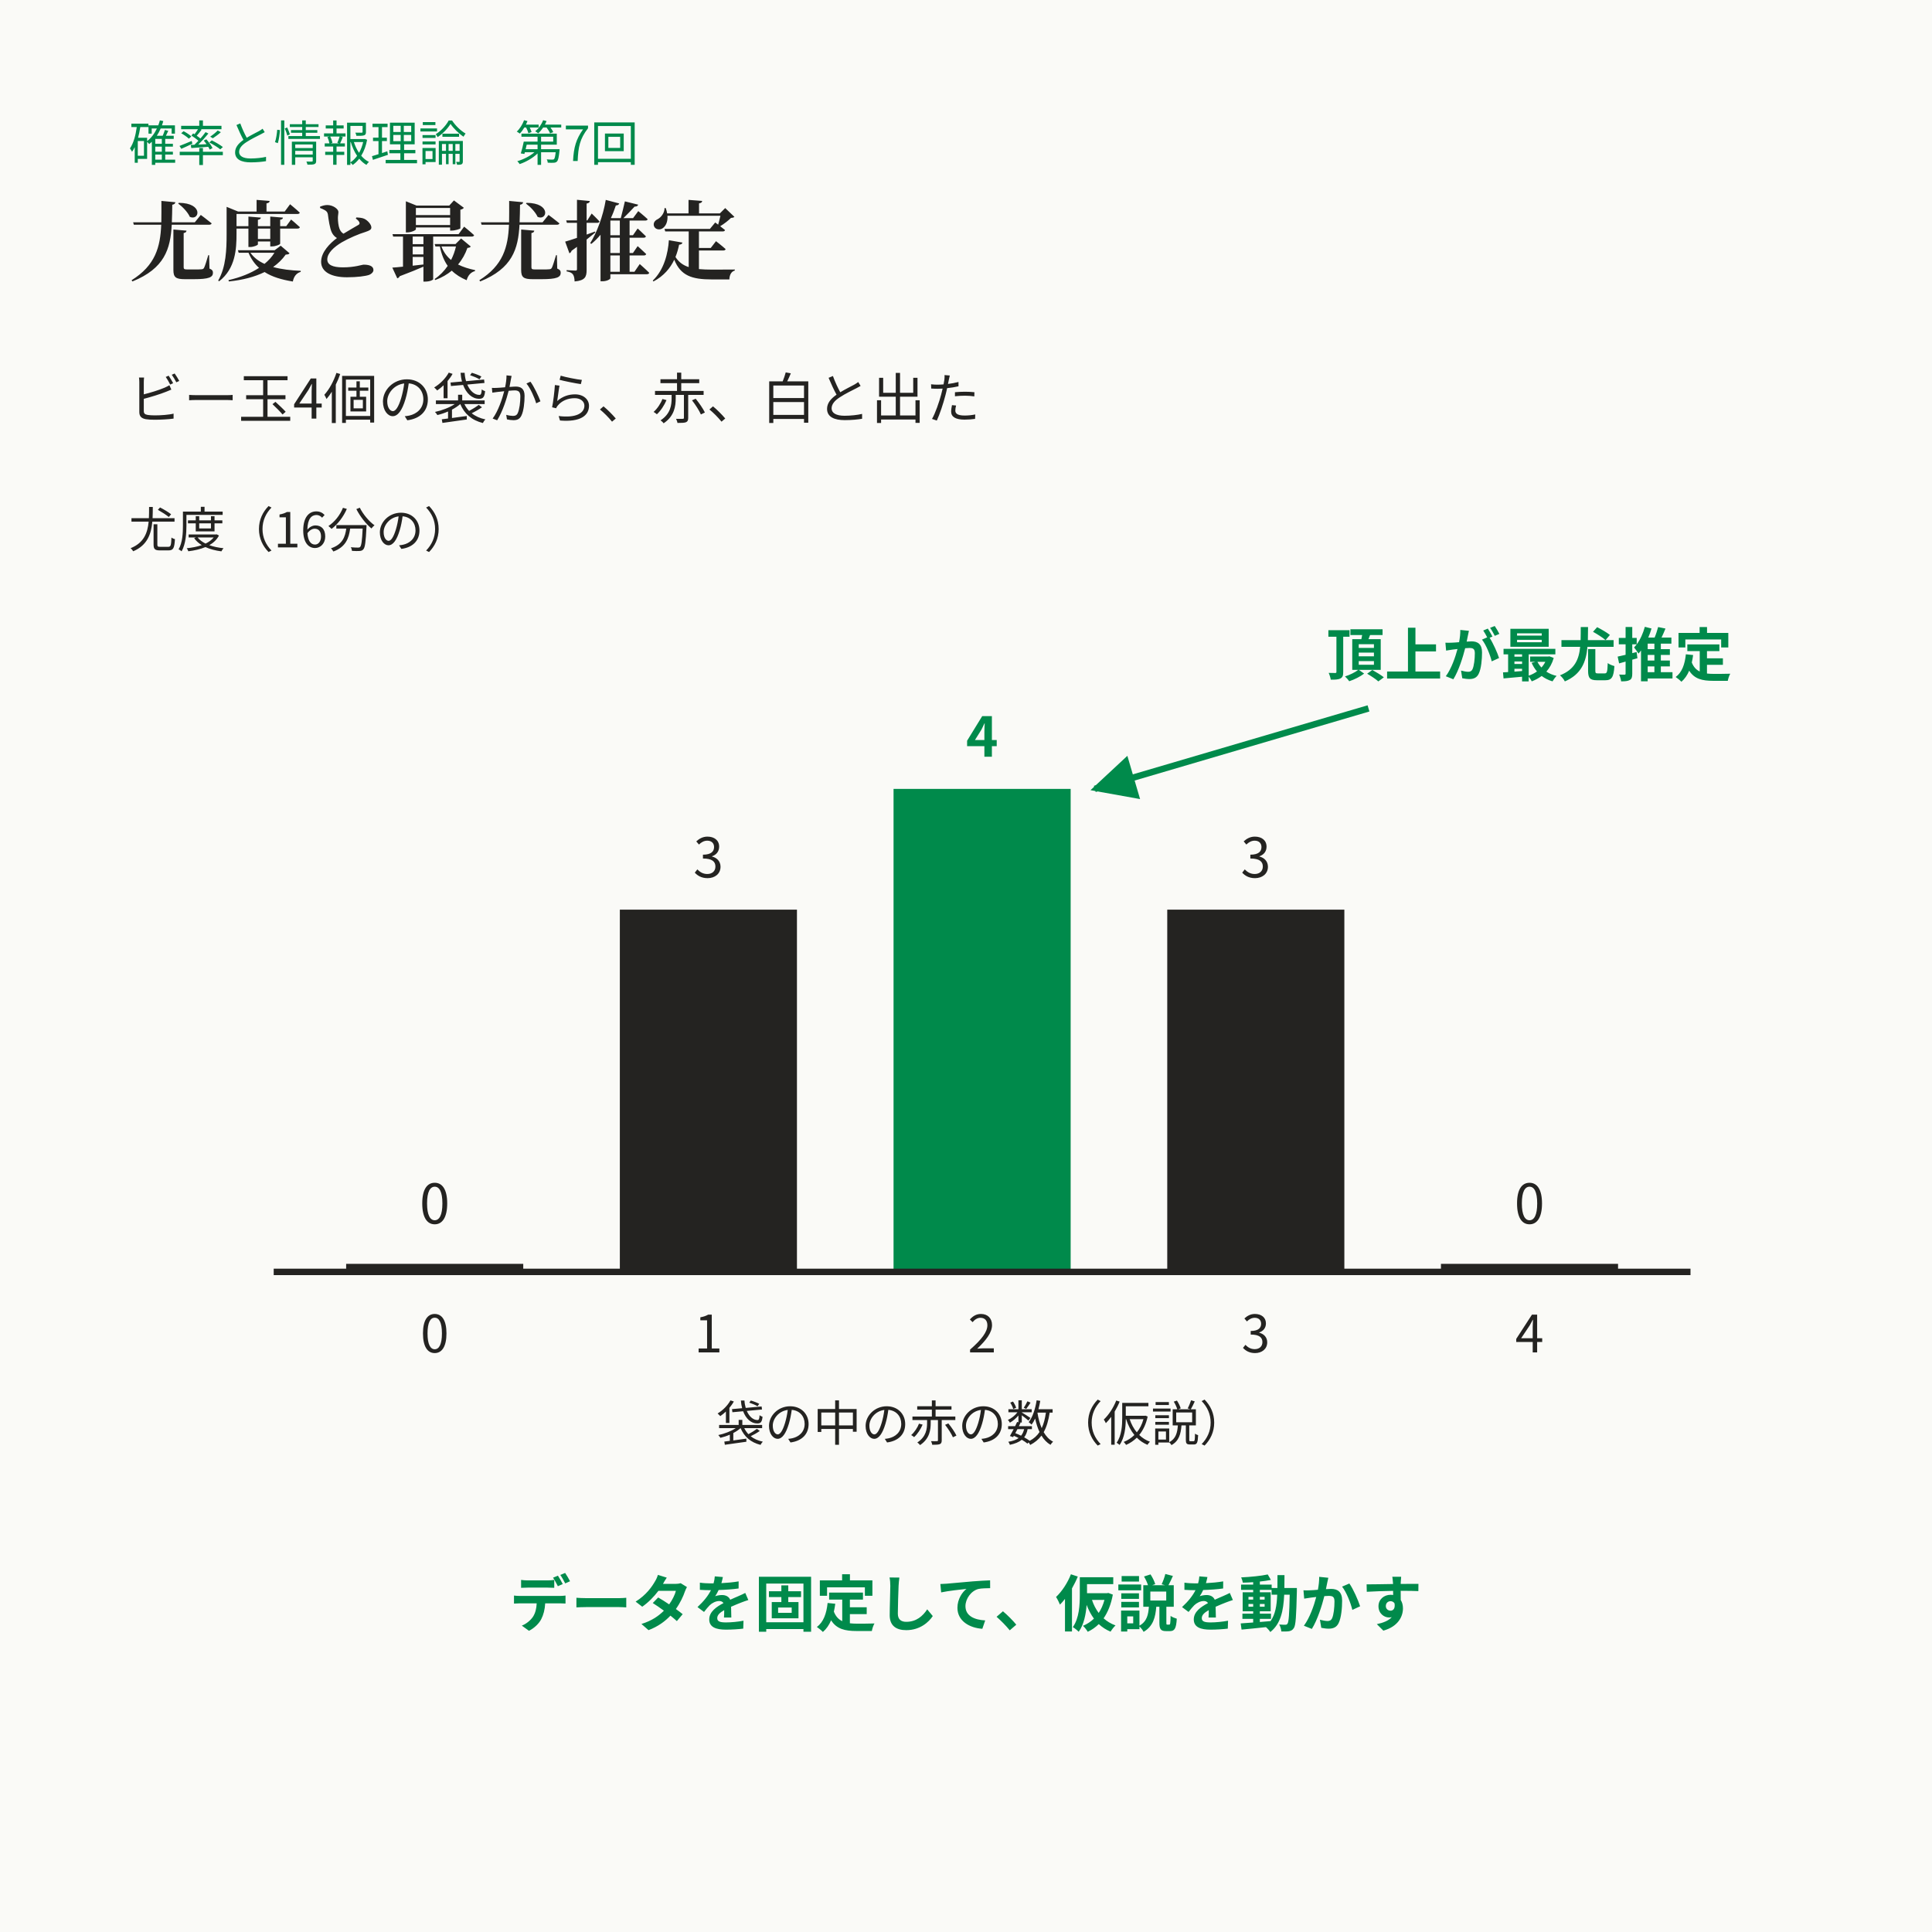
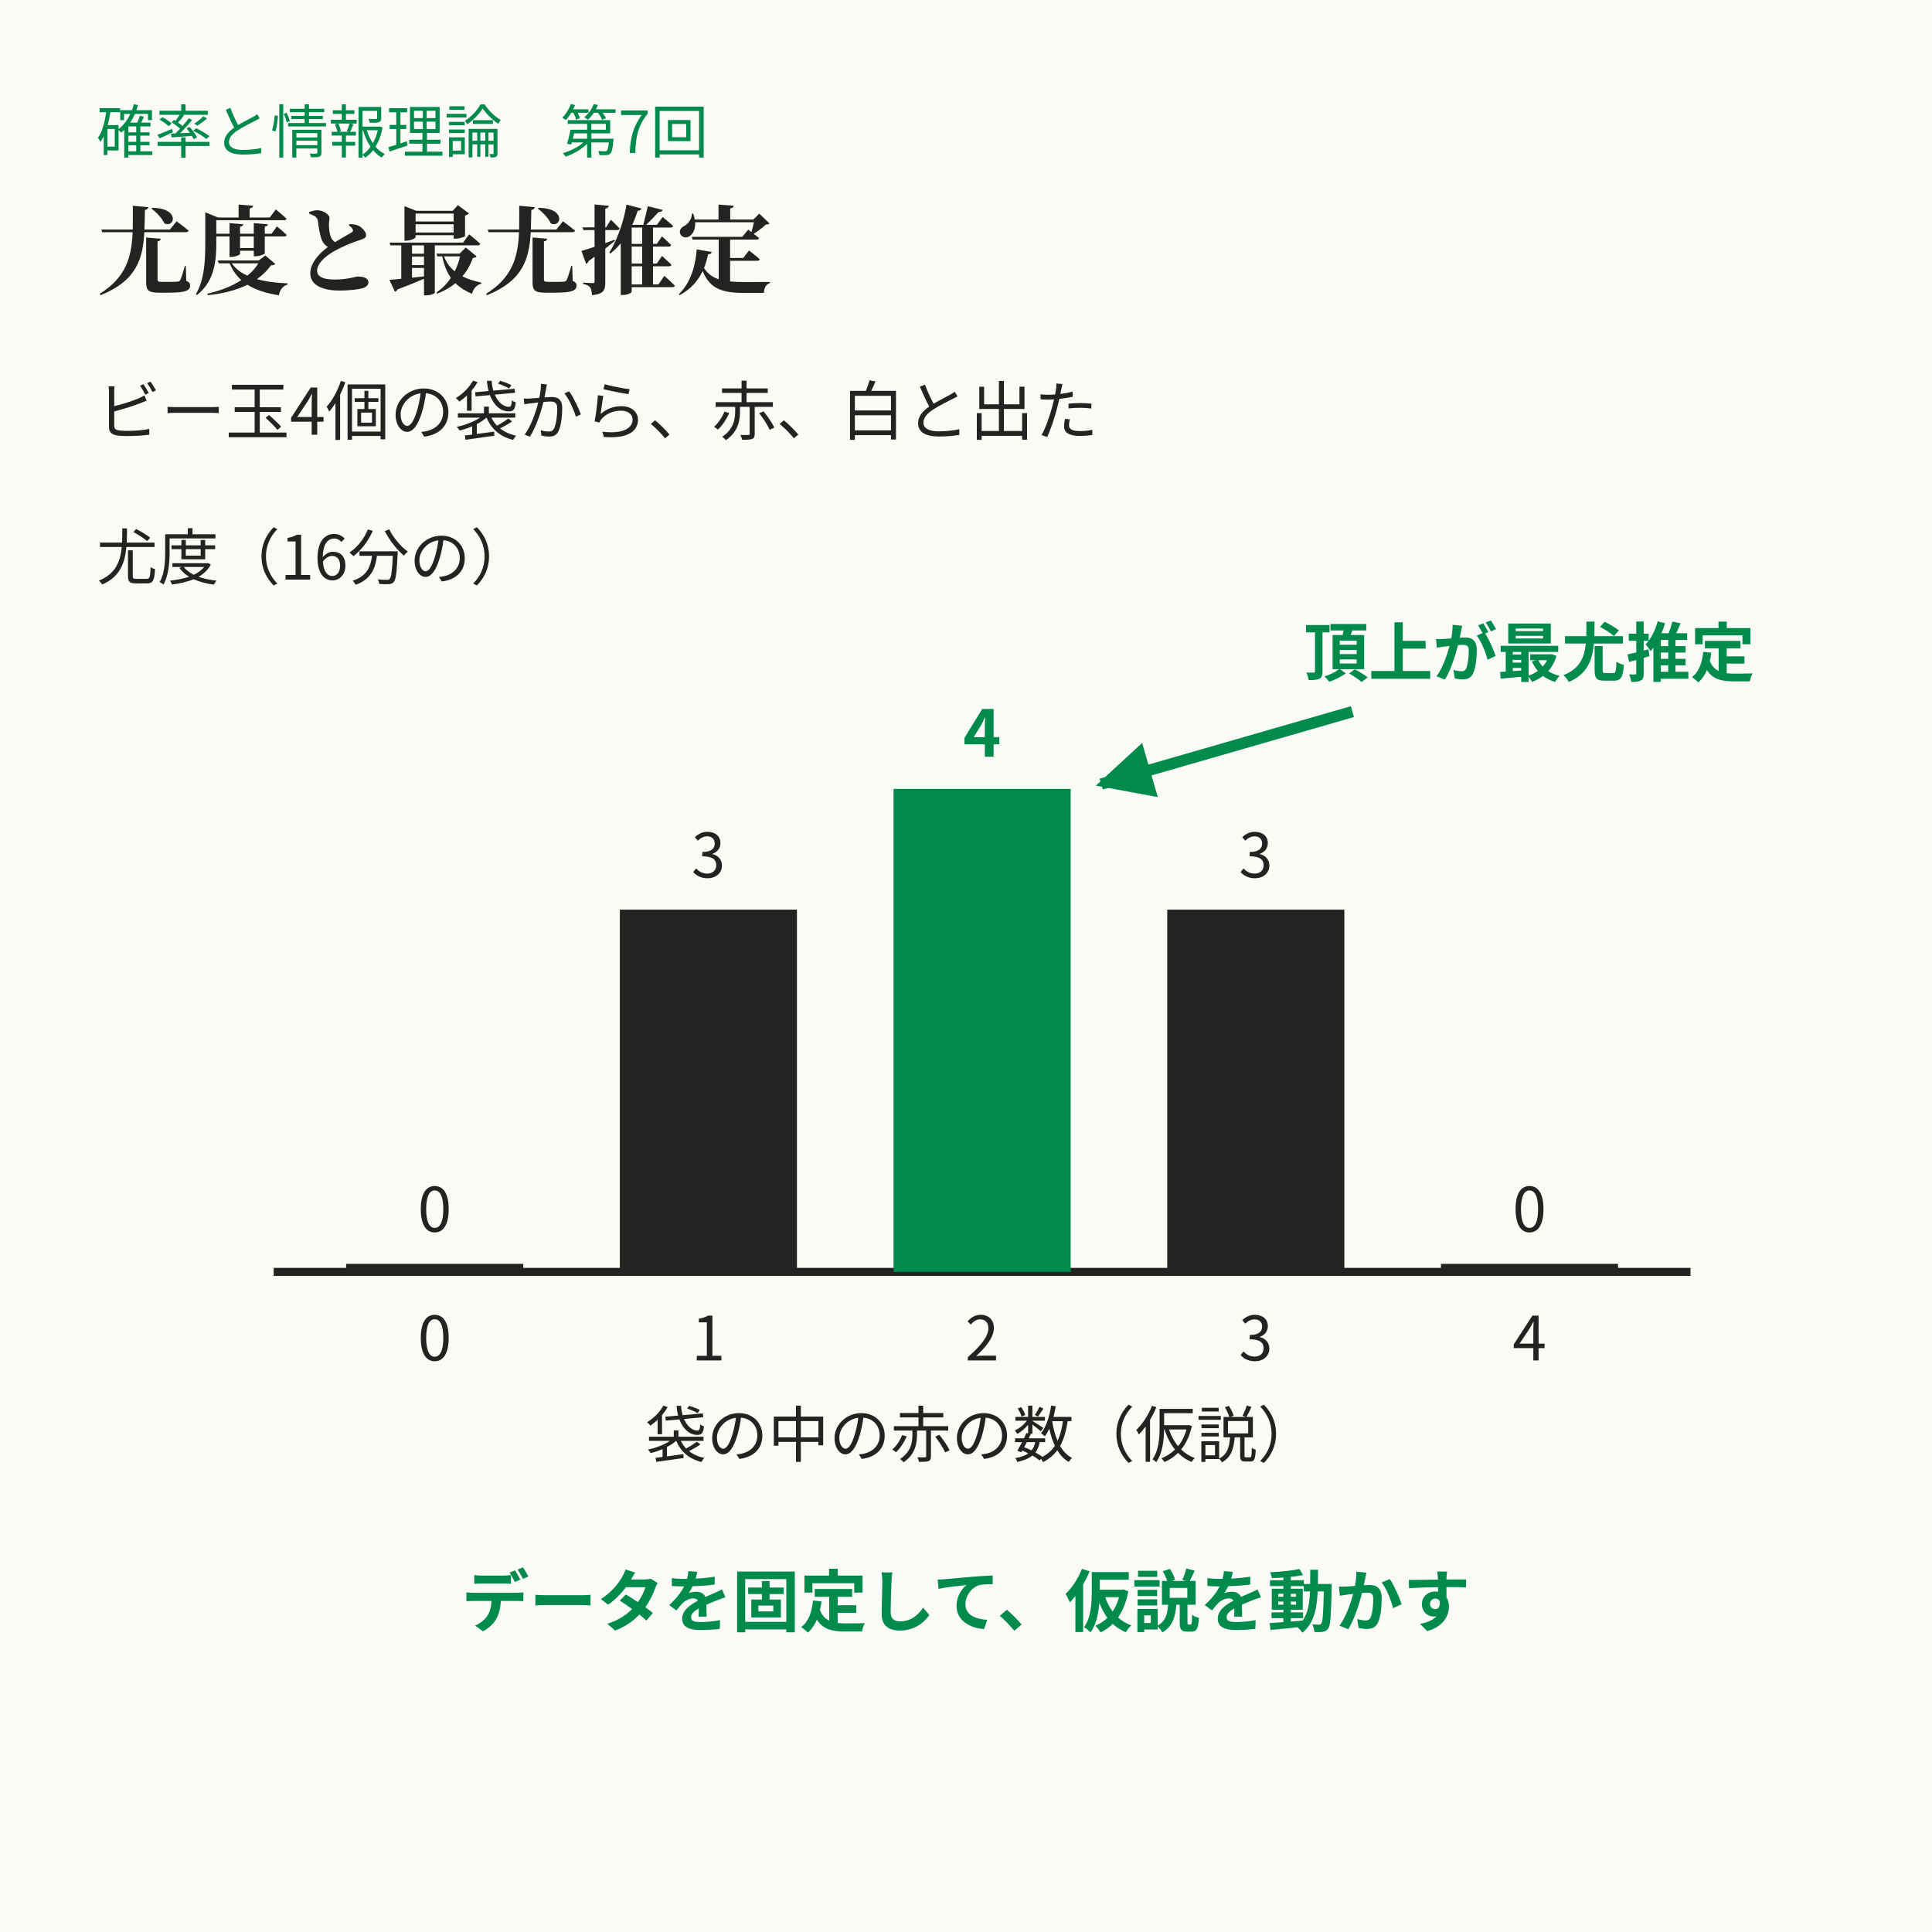
<svg xmlns="http://www.w3.org/2000/svg" width="1200" height="1200" viewBox="0 0 1200 1200">
  <defs>
-     <marker id="ag" viewBox="0 0 10 10" refX="9" refY="5" markerWidth="7" markerHeight="7" orient="auto-start-reverse">
+     <marker id="ai" viewBox="0 0 10 10" refX="9" refY="5" markerWidth="6" markerHeight="6" orient="auto-start-reverse">
+       <path d="M0,0 L10,5 L0,10 z" fill="#242321" />
+     </marker>
+     <marker id="aa" viewBox="0 0 10 10" refX="9" refY="5" markerWidth="5" markerHeight="5" orient="auto-start-reverse">
      <path d="M0,0 L10,5 L0,10 z" fill="#008A4B" />
    </marker>
  </defs>
  <rect width="1200" height="1200" fill="#FAFAF7" />
-   <text x="80" y="100" font-family="Noto Sans CJK JP" font-size="30" fill="#008A4B">確率と情報理論　第7回</text>
-   <text x="80" y="170" font-family="Noto Serif CJK JP" font-size="54" font-weight="bold" fill="#242321">尤度と最尤推定</text>
-   <text x="80" y="260" font-family="Noto Sans CJK JP" font-size="34" fill="#242321">ビー玉4個の袋から、赤、白と出た</text>
-   <text x="80" y="340" font-family="Noto Sans CJK JP" font-size="30" fill="#242321">尤度（16分の）</text>
-   <rect x="215" y="785" width="110" height="5" fill="#242321" />
-   <rect x="385" y="565" width="110" height="225" fill="#242321" />
-   <rect x="555" y="490" width="110" height="300" fill="#008A4B" />
-   <rect x="725" y="565" width="110" height="225" fill="#242321" />
-   <rect x="895" y="785" width="110" height="5" fill="#242321" />
-   <text x="270" y="760" text-anchor="middle" font-family="Noto Sans CJK JP" font-size="34" fill="#242321">0</text>
-   <text x="440" y="545" text-anchor="middle" font-family="Noto Sans CJK JP" font-size="34" fill="#242321">3</text>
-   <text x="610" y="470" text-anchor="middle" font-family="Noto Sans CJK JP" font-size="34" font-weight="bold" fill="#008A4B">4</text>
-   <text x="780" y="545" text-anchor="middle" font-family="Noto Sans CJK JP" font-size="34" fill="#242321">3</text>
-   <text x="950" y="760" text-anchor="middle" font-family="Noto Sans CJK JP" font-size="34" fill="#242321">0</text>
-   <line x1="170" y1="790" x2="1050" y2="790" stroke="#242321" stroke-width="4" />
-   <text x="270" y="840" text-anchor="middle" font-family="Noto Sans CJK JP" font-size="32" fill="#242321">0</text>
-   <text x="440" y="840" text-anchor="middle" font-family="Noto Sans CJK JP" font-size="32" fill="#242321">1</text>
-   <text x="610" y="840" text-anchor="middle" font-family="Noto Sans CJK JP" font-size="32" fill="#242321">2</text>
-   <text x="780" y="840" text-anchor="middle" font-family="Noto Sans CJK JP" font-size="32" fill="#242321">3</text>
-   <text x="950" y="840" text-anchor="middle" font-family="Noto Sans CJK JP" font-size="32" fill="#242321">4</text>
-   <text x="610" y="895" text-anchor="middle" font-family="Noto Sans CJK JP" font-size="30" fill="#242321">袋の中の赤の数（仮説）</text>
-   <text x="950" y="420" text-anchor="middle" font-family="Noto Sans CJK JP" font-size="36" font-weight="bold" fill="#008A4B">頂上が最尤推定</text>
-   <line x1="850" y1="440" x2="680" y2="490" stroke="#008A4B" stroke-width="4" marker-end="url(#ag)" />
-   <text x="600" y="1010" text-anchor="middle" font-family="Noto Sans CJK JP" font-size="38" font-weight="bold" fill="#008A4B">データを固定して、仮説を動かす</text>
+   <text x="60" y="95" font-family="Noto Sans CJK JP" font-weight="500" font-size="36" fill="#008A4B">確率と情報理論　第7回</text>
+   <text x="60" y="178" font-family="Noto Serif CJK JP" font-weight="bold" font-size="60" fill="#242321">尤度と最尤推定</text>
+   <text data-step="1" x="60" y="270" text-anchor="start" font-family="Noto Sans CJK JP" font-weight="500" font-size="40" fill="#242321">ビー玉4個の袋から、赤、白と出た</text>
+   <line data-step="2" x1="170" y1="790" x2="1050" y2="790" stroke="#242321" stroke-width="5" />
+   <text data-step="2" x="270" y="845" text-anchor="middle" font-family="Noto Sans CJK JP" font-weight="500" font-size="38" fill="#242321">0</text>
+   <text data-step="2" x="440" y="845" text-anchor="middle" font-family="Noto Sans CJK JP" font-weight="500" font-size="38" fill="#242321">1</text>
+   <text data-step="2" x="610" y="845" text-anchor="middle" font-family="Noto Sans CJK JP" font-weight="500" font-size="38" fill="#242321">2</text>
+   <text data-step="2" x="780" y="845" text-anchor="middle" font-family="Noto Sans CJK JP" font-weight="500" font-size="38" fill="#242321">3</text>
+   <text data-step="2" x="950" y="845" text-anchor="middle" font-family="Noto Sans CJK JP" font-weight="500" font-size="38" fill="#242321">4</text>
+   <text data-step="2" x="610" y="905" text-anchor="middle" font-family="Noto Sans CJK JP" font-weight="500" font-size="38" fill="#242321">袋の中の赤の数（仮説）</text>
+   <text data-step="3" x="60" y="360" text-anchor="start" font-family="Noto Sans CJK JP" font-weight="500" font-size="38" fill="#242321">尤度（16分の）</text>
+   <rect data-step="3" x="215" y="785" width="110" height="5" fill="#242321" />
+   <text data-step="3" x="270" y="765" text-anchor="middle" font-family="Noto Sans CJK JP" font-weight="500" font-size="38" fill="#242321">0</text>
+   <rect data-step="3" x="385" y="565" width="110" height="225" fill="#242321" />
+   <text data-step="3" x="440" y="545" text-anchor="middle" font-family="Noto Sans CJK JP" font-weight="500" font-size="38" fill="#242321">3</text>
+   <rect data-step="3" x="725" y="565" width="110" height="225" fill="#242321" />
+   <text data-step="3" x="780" y="545" text-anchor="middle" font-family="Noto Sans CJK JP" font-weight="500" font-size="38" fill="#242321">3</text>
+   <rect data-step="3" x="895" y="785" width="110" height="5" fill="#242321" />
+   <text data-step="3" x="950" y="765" text-anchor="middle" font-family="Noto Sans CJK JP" font-weight="500" font-size="38" fill="#242321">0</text>
+   <rect data-step="4" x="555" y="490" width="110" height="300" fill="#008A4B" />
+   <text data-step="4" x="610" y="470" text-anchor="middle" font-family="Noto Sans CJK JP" font-weight="bold" font-size="40" fill="#008A4B">4</text>
+   <text data-step="5" x="950" y="420" text-anchor="middle" font-family="Noto Sans CJK JP" font-weight="bold" font-size="40" fill="#008A4B">頂上が最尤推定</text>
+   <line data-step="5" x1="840" y1="442" x2="684" y2="487" stroke="#008A4B" stroke-width="7" marker-end="url(#aa)" />
+   <text data-step="6" x="600" y="1010" text-anchor="middle" font-family="Noto Sans CJK JP" font-weight="bold" font-size="42" fill="#008A4B">データを固定して、仮説を動かす</text>
</svg>
